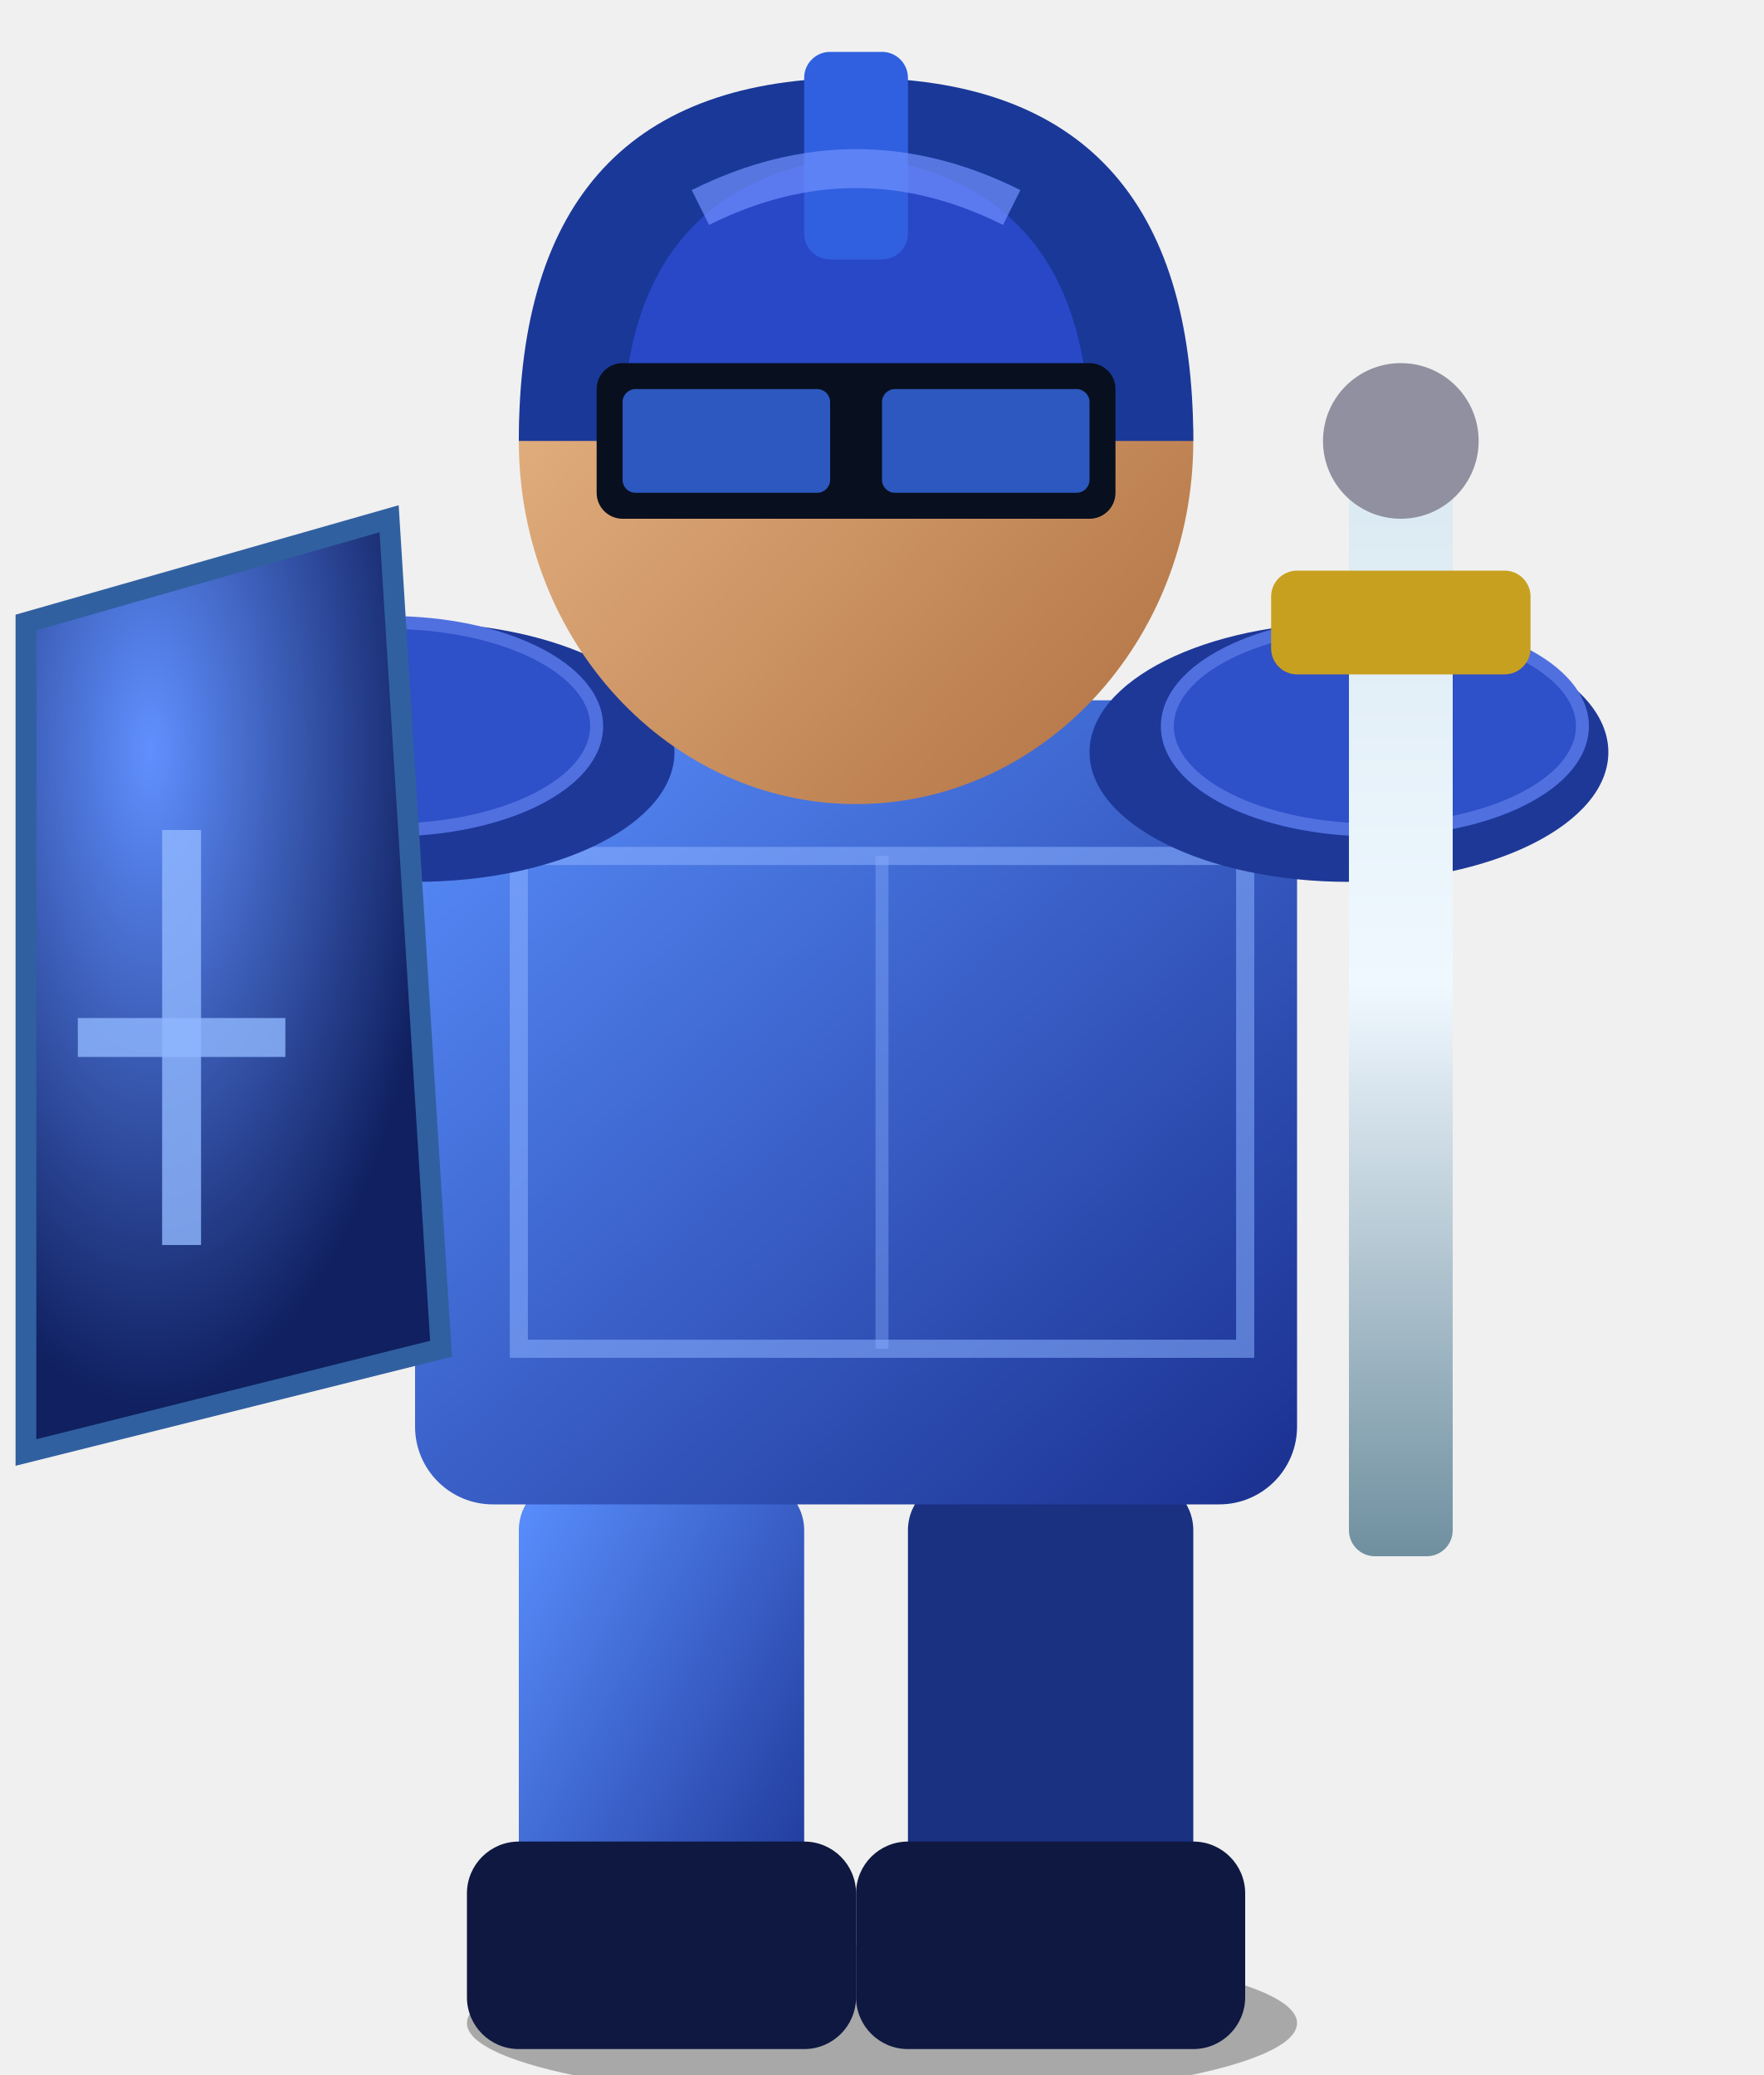
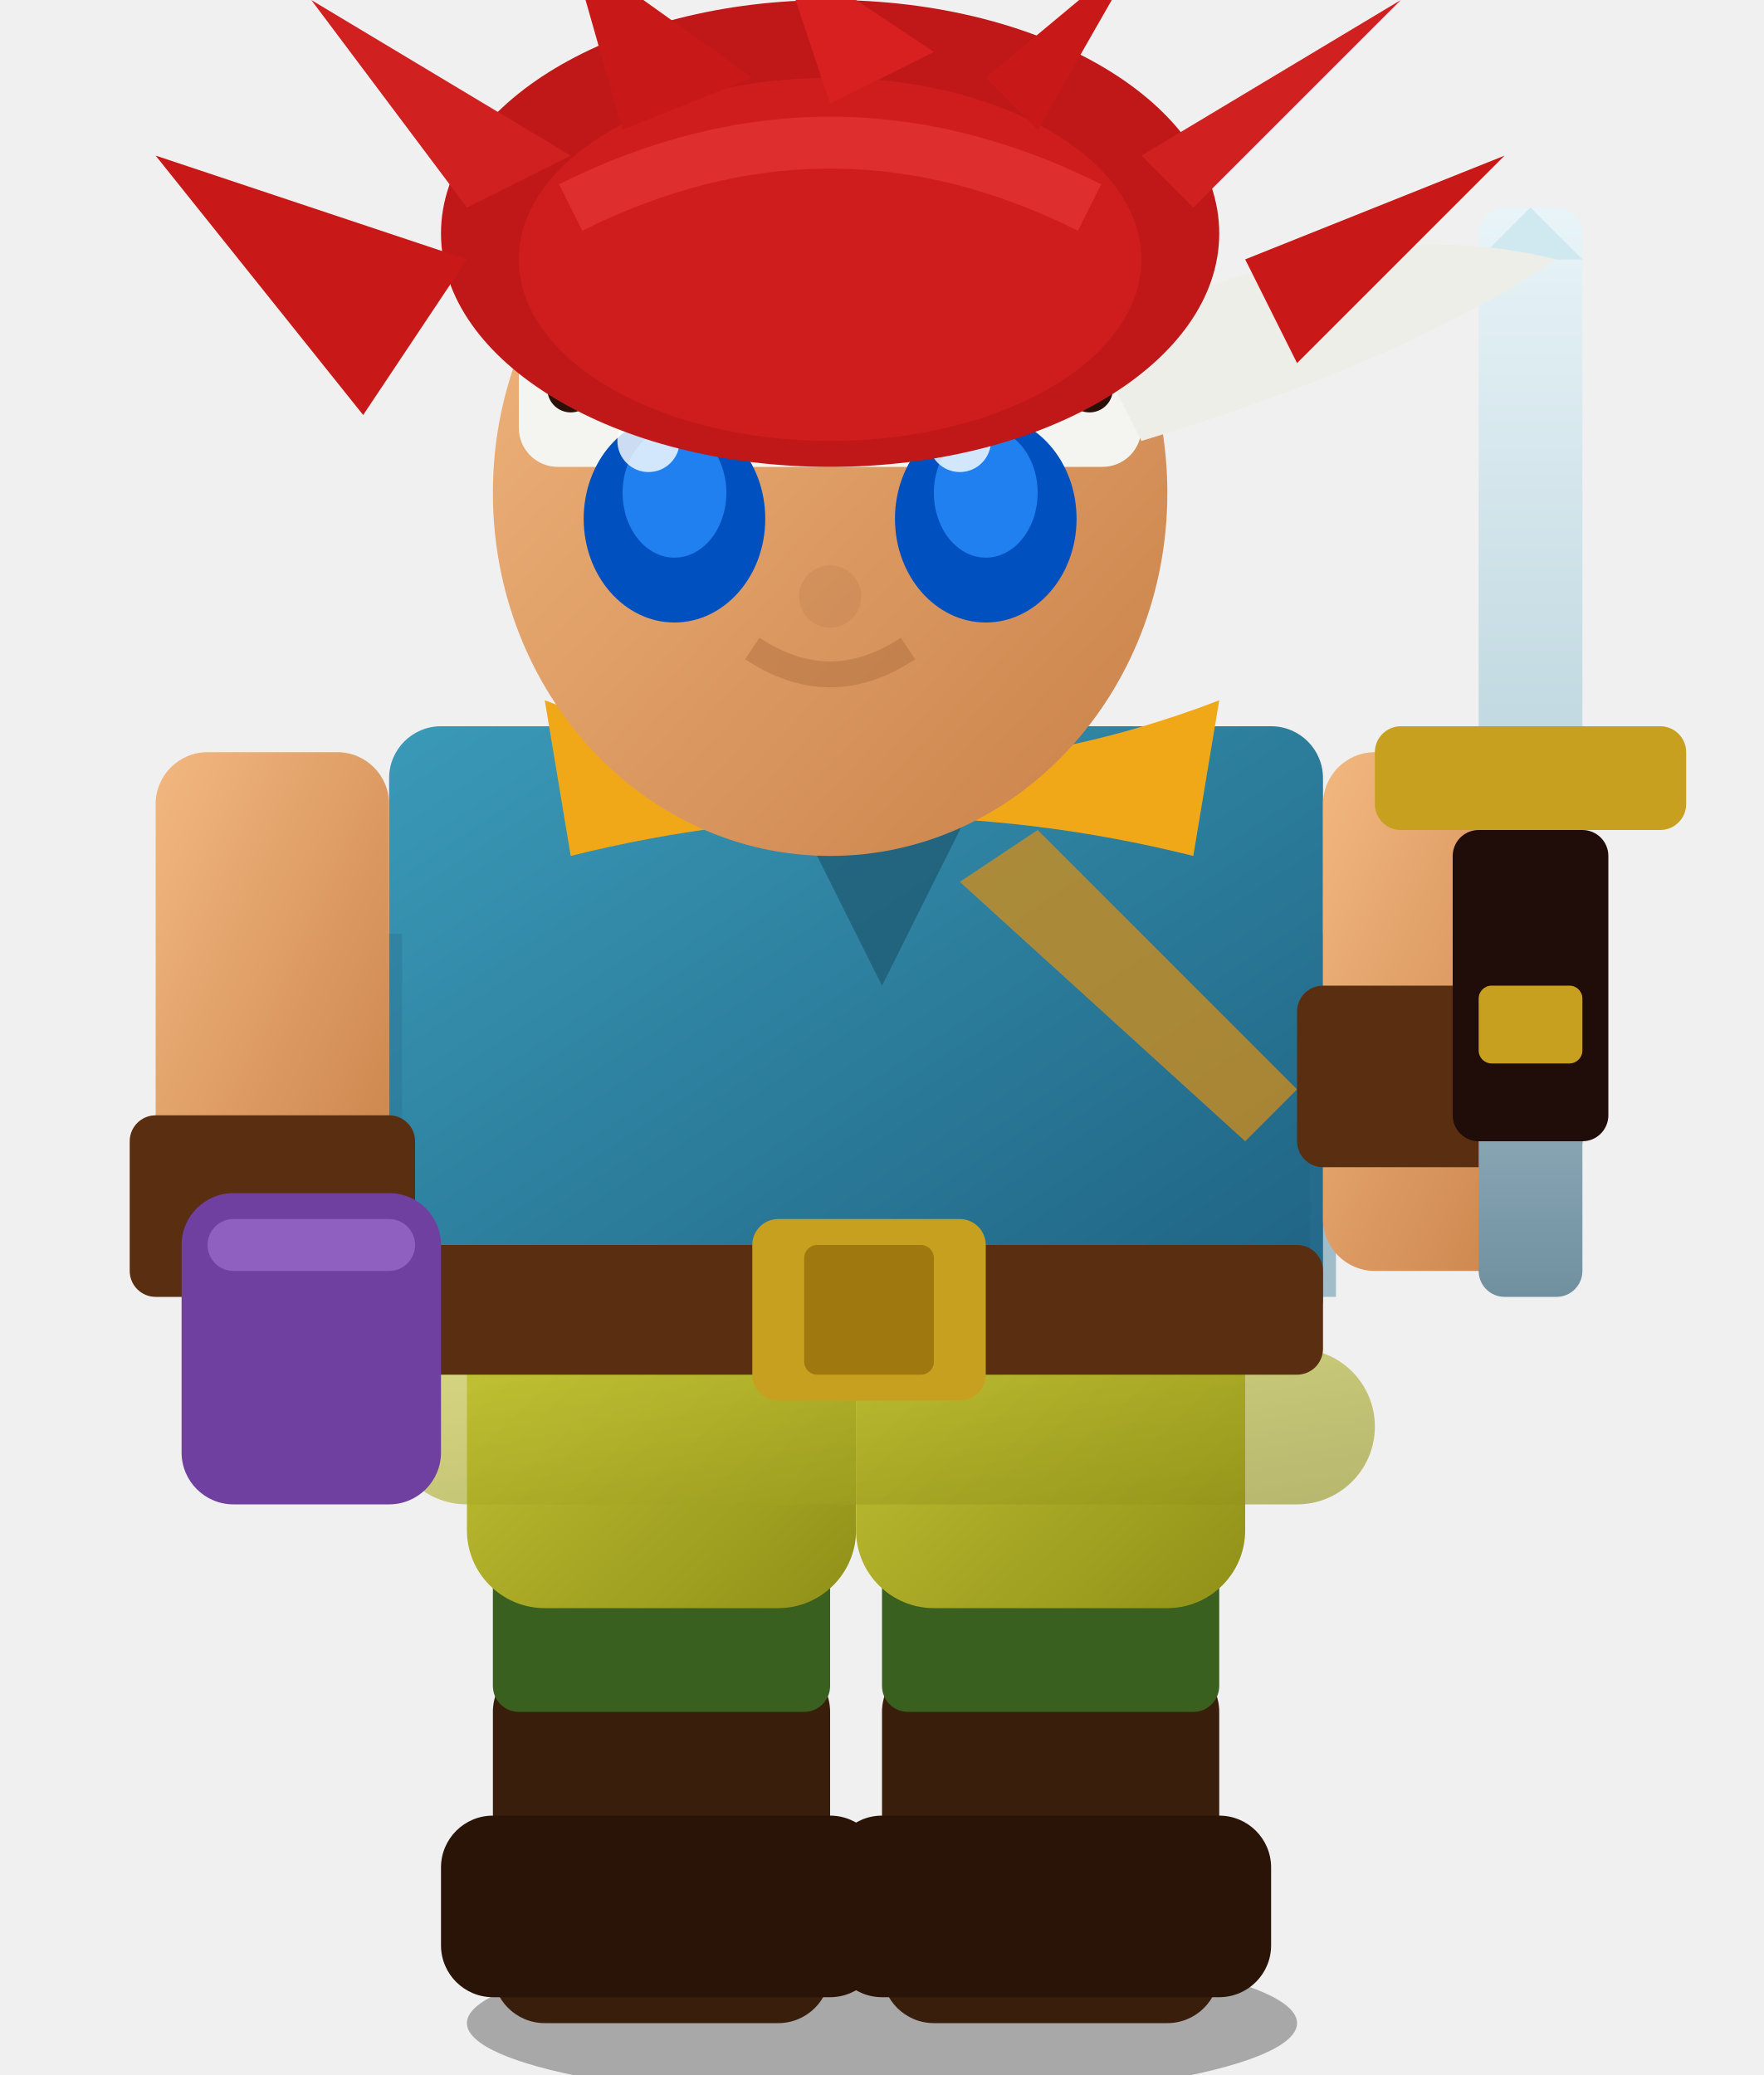
<svg xmlns="http://www.w3.org/2000/svg" width="68" height="80" viewBox="0 0 68 80">
  <defs>
-     <linearGradient id="ar" x1="0%" y1="0%" x2="100%" y2="100%">
-       <stop offset="0%" stop-color="#5a90ff" />
-       <stop offset="100%" stop-color="#1a3090" />
+     <linearGradient id="tunic" x1="0%" y1="0%" x2="100%" y2="100%">
+       <stop offset="0%" stop-color="#3a9ab8" />
+       <stop offset="100%" stop-color="#1e6080" />
    </linearGradient>
-     <linearGradient id="sk" x1="0%" y1="0%" x2="100%" y2="100%">
-       <stop offset="0%" stop-color="#f0c090" />
-       <stop offset="100%" stop-color="#b07040" />
+     <linearGradient id="skin" x1="0%" y1="0%" x2="100%" y2="100%">
+       <stop offset="0%" stop-color="#f2b880" />
+       <stop offset="100%" stop-color="#c88048" />
    </linearGradient>
-     <radialGradient id="sh" cx="30%" cy="25%" r="70%">
-       <stop offset="0%" stop-color="#6090ff" />
-       <stop offset="100%" stop-color="#102060" />
-     </radialGradient>
+     <linearGradient id="pant" x1="0%" y1="0%" x2="100%" y2="100%">
+       <stop offset="0%" stop-color="#c8c838" />
+       <stop offset="100%" stop-color="#909018" />
+     </linearGradient>
    <linearGradient id="sw" x1="0%" y1="0%" x2="0%" y2="100%">
-       <stop offset="0%" stop-color="#d8e8f0" />
-       <stop offset="50%" stop-color="#f0f8ff" />
+       <stop offset="0%" stop-color="#e8f4f8" />
+       <stop offset="50%" stop-color="#c0d8e0" />
      <stop offset="100%" stop-color="#7090a0" />
    </linearGradient>
  </defs>
  <ellipse cx="34" cy="78" rx="16" ry="3" fill="rgba(0,0,0,0.3)" />
-   <rect x="35" y="57" width="11" height="20" rx="2" fill="#1a3080" />
-   <rect x="20" y="57" width="11" height="20" rx="2" fill="url(#ar)" />
-   <rect x="18" y="71" width="15" height="8" rx="2" fill="#0e1840" />
-   <rect x="33" y="71" width="15" height="8" rx="2" fill="#0e1840" />
-   <rect x="16" y="27" width="34" height="31" rx="3" fill="url(#ar)" />
-   <path d="M20 33 L48 33 L48 52 L20 52Z" fill="none" stroke="#8ab0ff" stroke-width="0.7" opacity="0.55" />
-   <line x1="34" y1="33" x2="34" y2="52" stroke="#8ab0ff" stroke-width="0.5" opacity="0.4" />
-   <ellipse cx="16" cy="29" rx="10" ry="5" fill="#1e3898" />
-   <ellipse cx="15" cy="28" rx="8" ry="4" fill="#2e50c8" stroke="#5070e0" stroke-width="0.5" />
-   <ellipse cx="52" cy="29" rx="10" ry="5" fill="#1e3898" />
-   <ellipse cx="53" cy="28" rx="8" ry="4" fill="#2e50c8" stroke="#5070e0" stroke-width="0.5" />
-   <path d="M1 24 L15 20 L17 52 L1 56Z" fill="url(#sh)" stroke="#3060a0" stroke-width="0.8" />
-   <line x1="7" y1="32" x2="7" y2="48" stroke="#90b8ff" stroke-width="1.5" opacity="0.8" />
-   <line x1="3" y1="40" x2="11" y2="40" stroke="#90b8ff" stroke-width="1.5" opacity="0.8" />
-   <rect x="52" y="16" width="4" height="44" rx="1" fill="url(#sw)" />
-   <rect x="49" y="22" width="10" height="4" rx="1" fill="#c8a020" />
-   <ellipse cx="54" cy="17" rx="3" ry="3" fill="#9090a0" />
-   <ellipse cx="33" cy="17" rx="13" ry="14" fill="url(#sk)" />
-   <path d="M20 17 Q20 3 33 3 Q46 3 46 17Z" fill="#1a3898" />
-   <path d="M24 17 Q24 7 33 6 Q42 7 42 17Z" fill="#2848c8" />
-   <rect x="31" y="2" width="4" height="8" rx="1" fill="#3060e0" />
-   <path d="M27 8 Q33 5 39 8" fill="none" stroke="#7090ff" stroke-width="1.5" opacity="0.7" />
-   <rect x="23" y="14" width="20" height="6" rx="1" fill="#080f1e" />
-   <rect x="24" y="15" width="8" height="4" rx="0.5" fill="#3060d0" opacity="0.9" />
-   <rect x="34" y="15" width="8" height="4" rx="0.5" fill="#3060d0" opacity="0.9" />
+   <rect x="19" y="64" width="13" height="14" rx="2" fill="#3a1e0c" />
+   <rect x="34" y="64" width="13" height="14" rx="2" fill="#3a1e0c" />
+   <rect x="17" y="70" width="17" height="7" rx="2" fill="#2a1408" />
+   <rect x="32" y="70" width="17" height="7" rx="2" fill="#2a1408" />
+   <rect x="19" y="58" width="13" height="8" rx="1" fill="#3a6020" />
+   <rect x="34" y="58" width="13" height="8" rx="1" fill="#3a6020" />
+   <rect x="18" y="48" width="15" height="14" rx="3" fill="url(#pant)" />
+   <rect x="33" y="48" width="15" height="14" rx="3" fill="url(#pant)" />
+   <rect x="15" y="52" width="38" height="6" rx="3" fill="url(#pant)" opacity="0.6" />
+   <rect x="15" y="28" width="36" height="24" rx="2" fill="url(#tunic)" />
+   <path d="M29 28 L34 38 L39 28" fill="#1a5068" opacity="0.6" />
+   <path d="M15 36 L15 50" stroke="#2a7090" stroke-width="1" opacity="0.4" />
+   <path d="M51 36 L51 50" stroke="#2a7090" stroke-width="1" opacity="0.4" />
+   <rect x="15" y="48" width="36" height="5" rx="1" fill="#5a2e10" />
+   <rect x="29" y="47" width="9" height="7" rx="1" fill="#c8a020" />
+   <rect x="31" y="48" width="5" height="5" rx="0.5" fill="#a07810" />
+   <path d="M21 27 Q34 32 47 27 L46 33 Q34 30 22 33Z" fill="#f0a818" />
+   <path d="M40 32 L50 42 L48 44 L37 34Z" fill="#e09010" opacity="0.7" />
+   <rect x="6" y="29" width="9" height="20" rx="2" fill="url(#skin)" />
+   <rect x="51" y="29" width="9" height="20" rx="2" fill="url(#skin)" />
+   <rect x="5" y="43" width="11" height="7" rx="1" fill="#5a2e10" />
+   <rect x="50" y="38" width="11" height="7" rx="1" fill="#5a2e10" />
+   <rect x="7" y="46" width="10" height="12" rx="2" fill="#7040a0" />
+   <rect x="8" y="47" width="8" height="2" rx="1" fill="#9060c0" />
+   <rect x="57" y="8" width="4" height="42" rx="1" fill="url(#sw)" />
+   <path d="M57 10 L61 10 L59 8Z" fill="#d0e8f0" />
+   <rect x="53" y="28" width="12" height="4" rx="1" fill="#c8a020" />
+   <rect x="56" y="32" width="6" height="12" rx="1" fill="#200c08" />
+   <rect x="57" y="38" width="4" height="3" rx="0.5" fill="#c8a020" />
+   <ellipse cx="32" cy="19" rx="13" ry="14" fill="url(#skin)" />
+   <rect x="20" y="13" width="24" height="5" rx="1.5" fill="#f4f4f0" />
+   <path d="M42 13 Q52 8 60 10 Q54 14 44 17Z" fill="#eeeee8" />
+   <ellipse cx="26" cy="20" rx="3.5" ry="4" fill="#0050c0" />
+   <ellipse cx="38" cy="20" rx="3.5" ry="4" fill="#0050c0" />
+   <ellipse cx="26" cy="19" rx="2" ry="2.5" fill="#2080f0" />
+   <ellipse cx="38" cy="19" rx="2" ry="2.5" fill="#2080f0" />
+   <circle cx="25" cy="17" r="1.2" fill="#ffffff" opacity="0.8" />
+   <circle cx="37" cy="17" r="1.2" fill="#ffffff" opacity="0.8" />
+   <path d="M22 15 Q26 13 30 15" fill="none" stroke="#2a1008" stroke-width="1.8" stroke-linecap="round" />
+   <path d="M34 15 Q38 13 42 15" fill="none" stroke="#2a1008" stroke-width="1.8" stroke-linecap="round" />
+   <circle cx="32" cy="23" r="1.2" fill="#c08050" opacity="0.35" />
+   <path d="M29 25 Q32 27 35 25" fill="none" stroke="#b07040" stroke-width="1" opacity="0.5" />
+   <ellipse cx="32" cy="9" rx="15" ry="9" fill="#c01818" />
+   <ellipse cx="32" cy="10" rx="12" ry="7" fill="#d82020" opacity="0.6" />
+   <polygon points="14,16 6,6  18,10" fill="#c81818" />
+   <polygon points="18,8  12,0  22,6" fill="#d02020" />
+   <polygon points="24,5  22,-2 29,3" fill="#c81818" />
+   <polygon points="32,4  30,-2 36,2" fill="#d82020" />
+   <polygon points="40,5  44,-2 38,3" fill="#c81818" />
+   <polygon points="46,8  54,0  44,6" fill="#d02020" />
+   <polygon points="50,14 58,6  48,10" fill="#c81818" />
+   <path d="M22 8 Q32 3 42 8" fill="none" stroke="#f04040" stroke-width="2" opacity="0.5" />
</svg>
